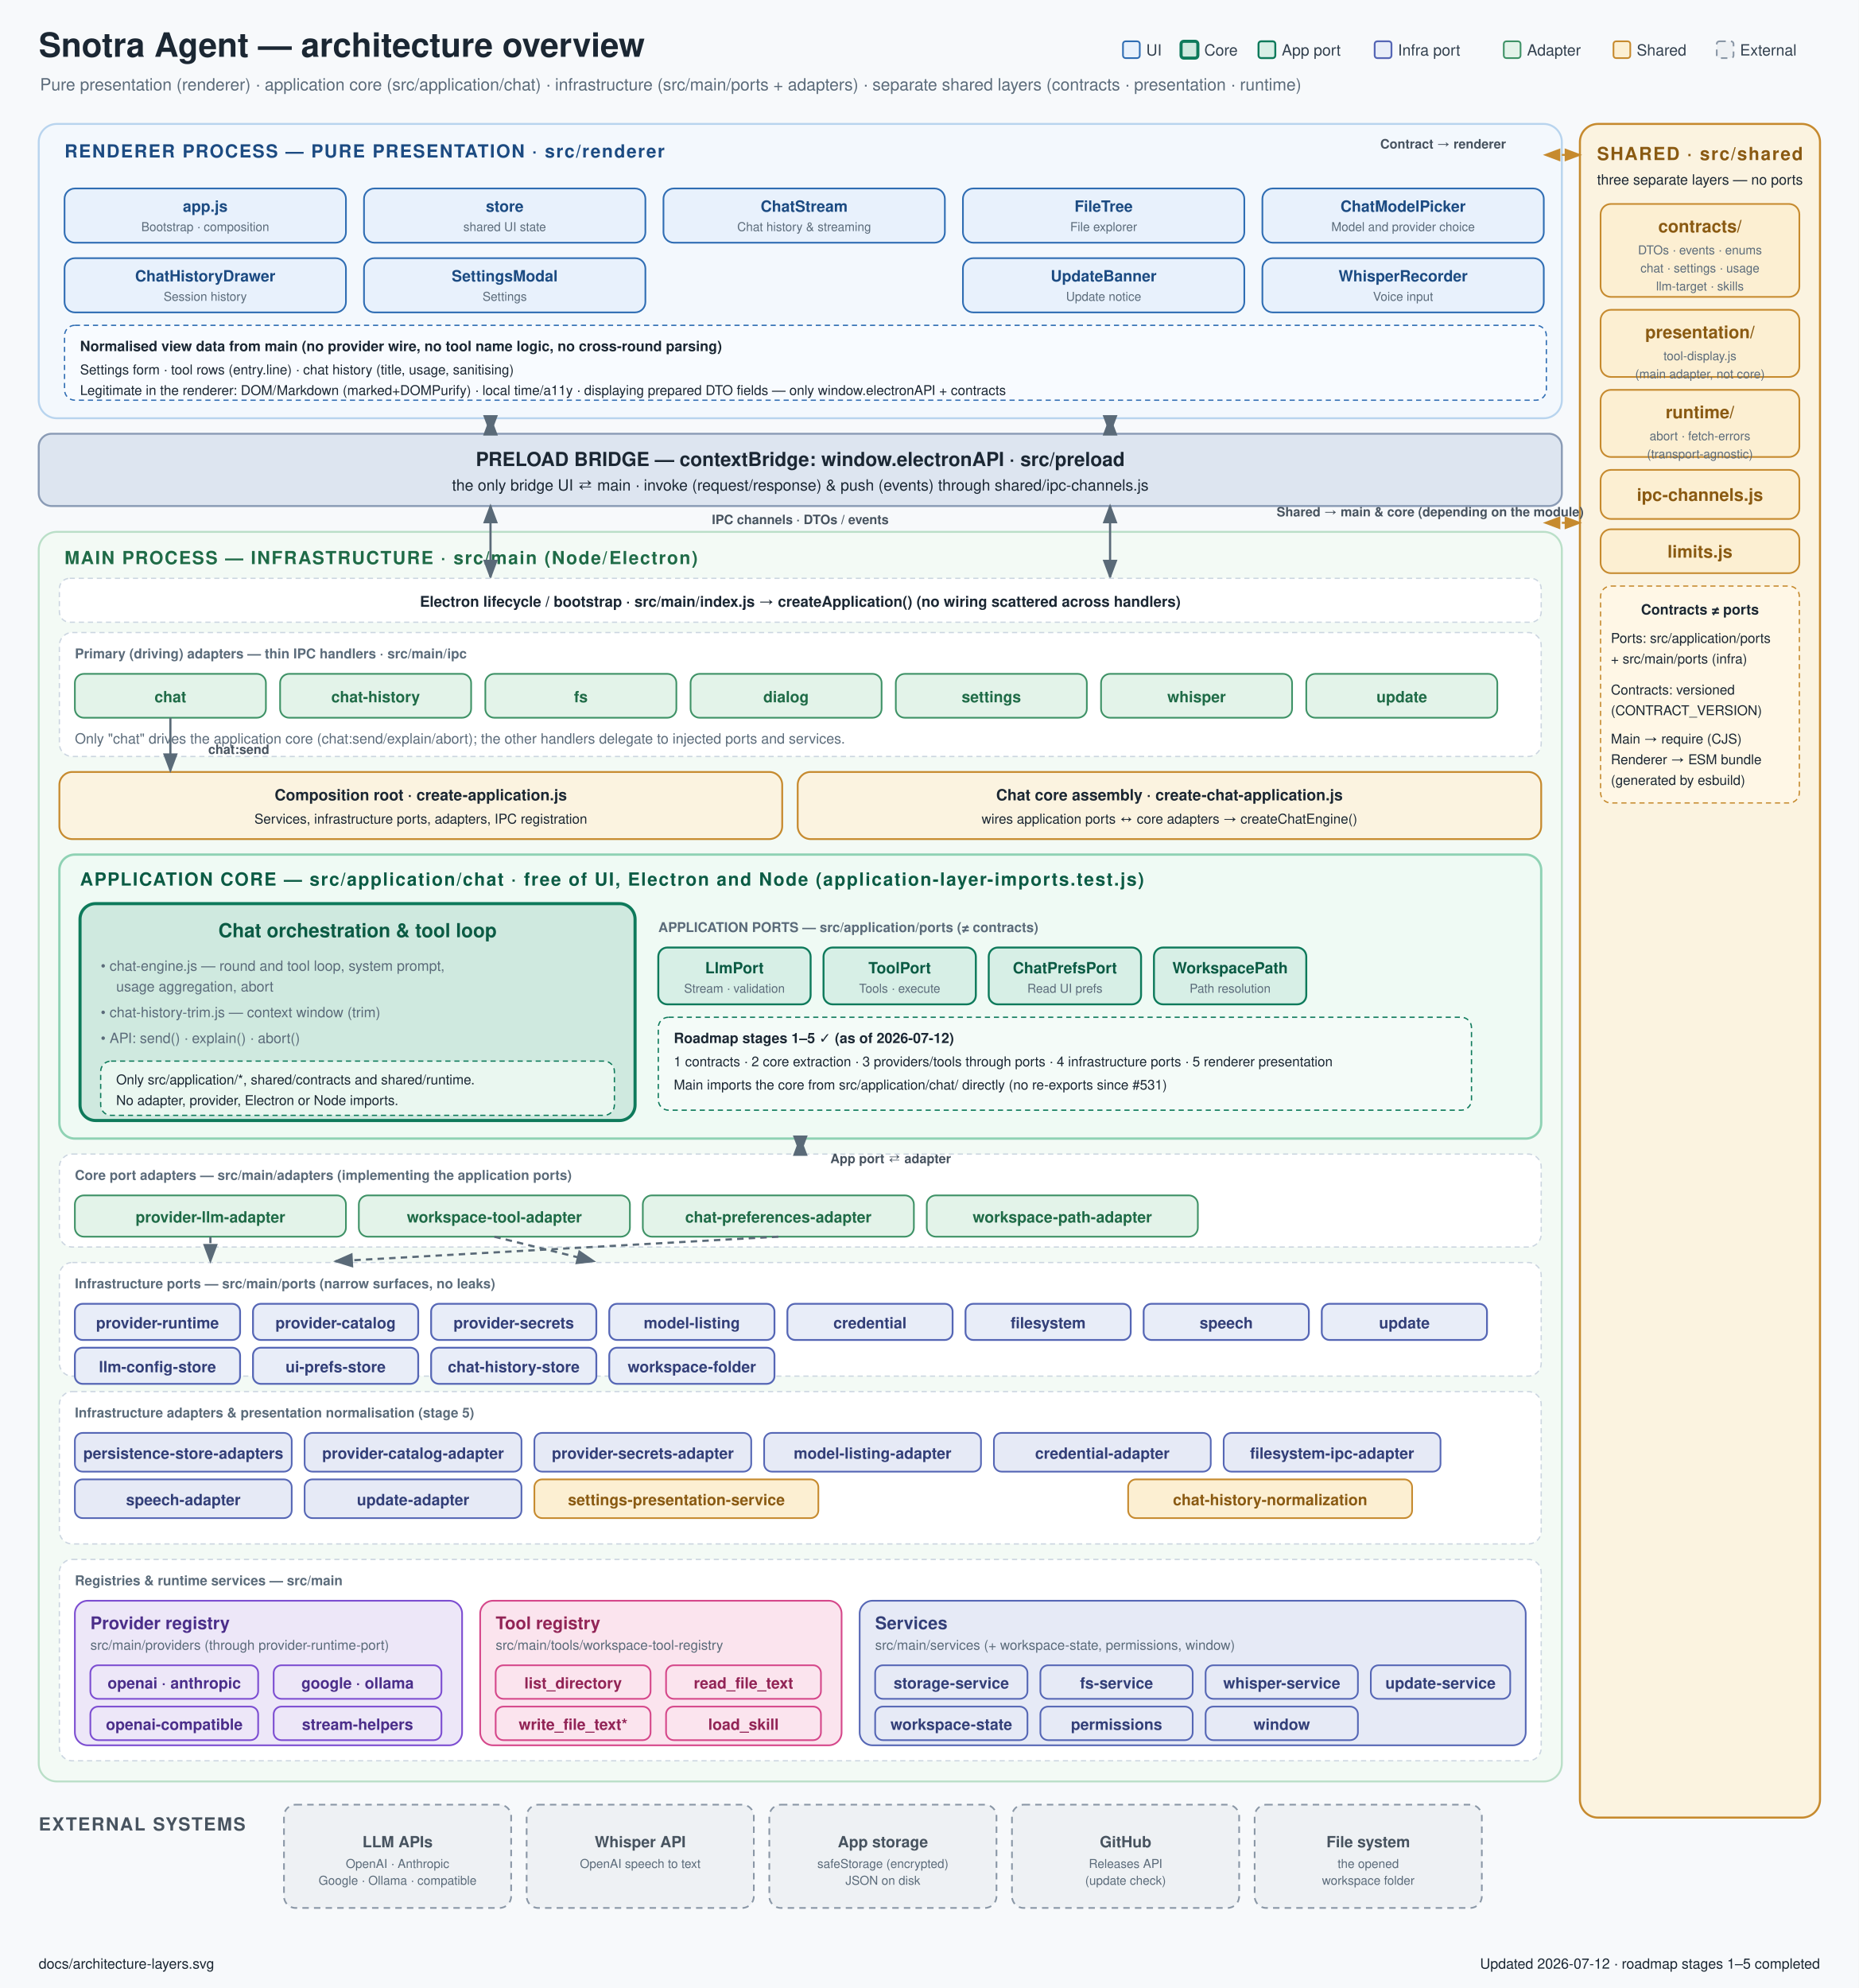
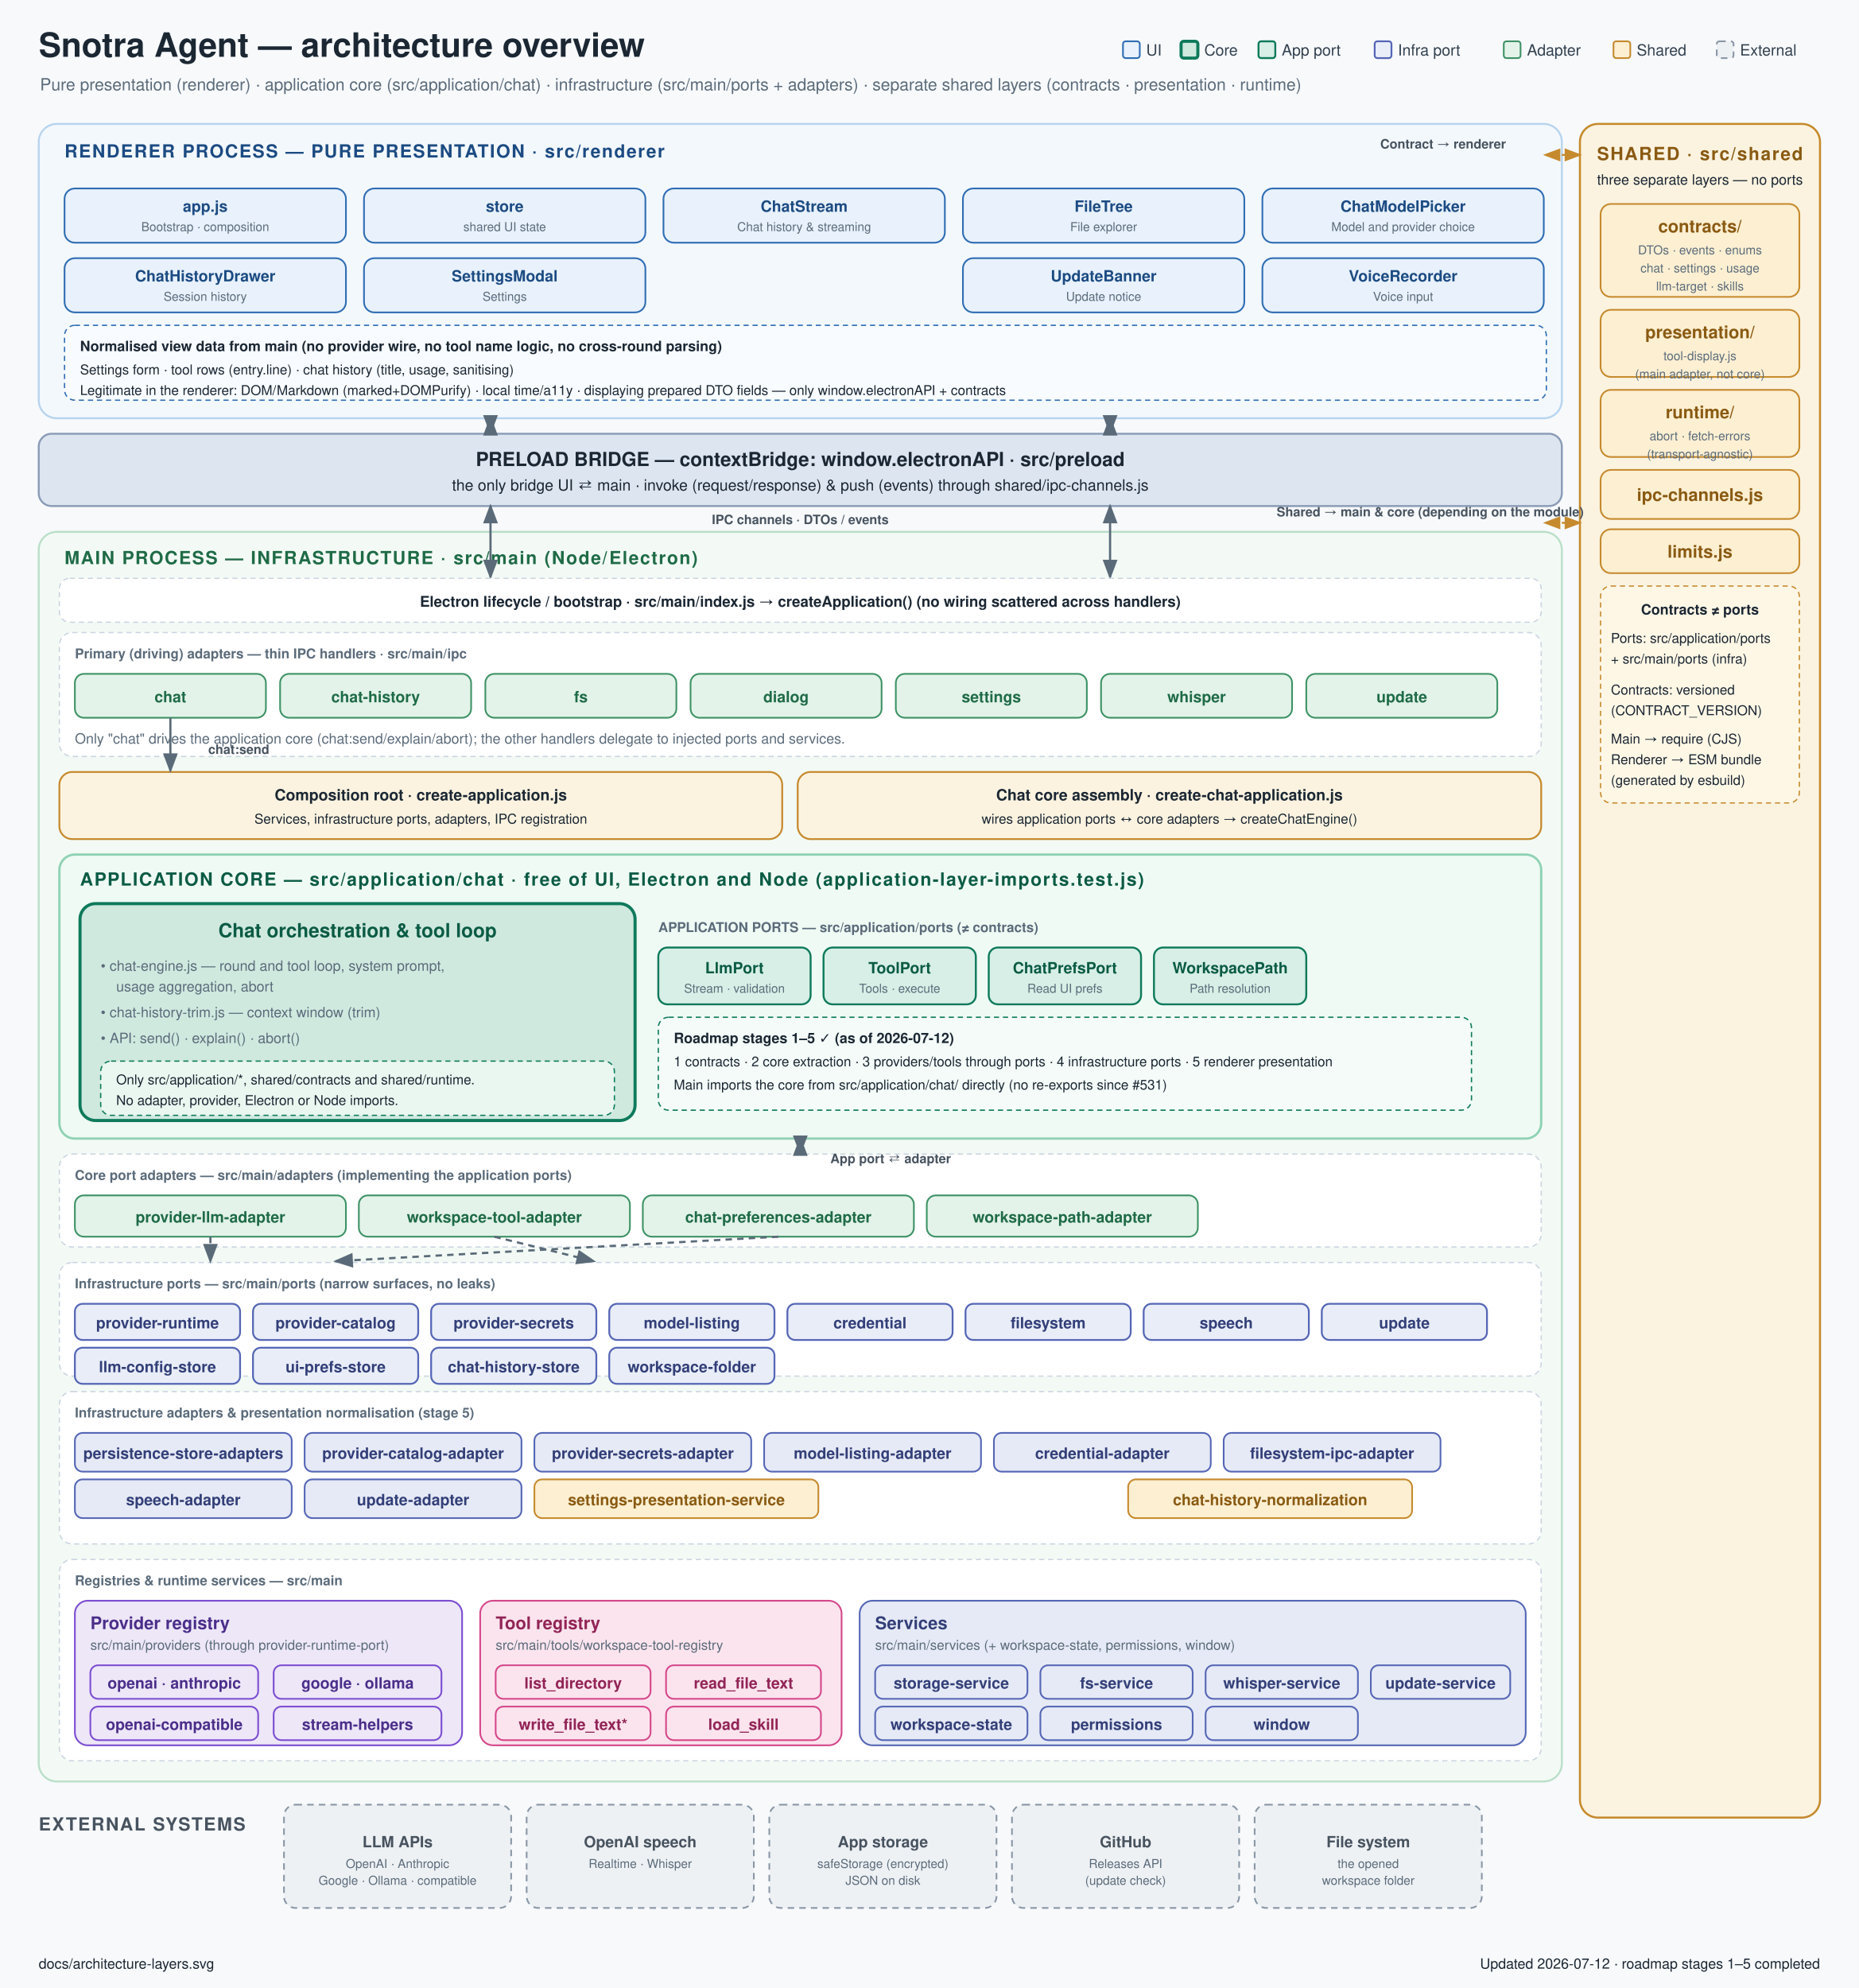
<svg xmlns="http://www.w3.org/2000/svg" viewBox="0 0 1440 1540" width="1440" height="1540" role="img" aria-labelledby="title desc" font-family="'Segoe UI', Helvetica, Arial, sans-serif">
  <defs>
    <marker id="ah" viewBox="0 0 8 6" markerWidth="9" markerHeight="7" refX="7" refY="3" orient="auto-start-reverse">
      <path d="M0,0 L8,3 L0,6 Z" fill="#5a6a78" />
    </marker>
    <marker id="ahc" viewBox="0 0 8 6" markerWidth="9" markerHeight="7" refX="7" refY="3" orient="auto-start-reverse">
      <path d="M0,0 L8,3 L0,6 Z" fill="#c68a2e" />
    </marker>
    <style>
      text{fill:#1b2733}
      .t-title{font-size:26px;font-weight:700}
      .t-sub{font-size:13px;fill:#5b6b7a}
      .zlabel{font-size:14px;font-weight:700;letter-spacing:1px}
      .btitle{font-size:13.5px;font-weight:700}
      .bsub{font-size:10.5px;fill:#5b6b7a}
      .chip{font-size:12px;font-weight:600;text-anchor:middle}
      .chipsub{font-size:9.5px;fill:#5b6b7a;text-anchor:middle}
      .note{font-size:11px;fill:#5b6b7a}
      .arrlbl{font-size:10px;fill:#47535f;font-weight:600;text-anchor:middle}
      .legend{font-size:12px;fill:#33414f}
      .tt-ui{fill:#1c4b82}.tt-hand{fill:#1f6b47}.tt-prov{fill:#4b2e8a}
      .tt-tool{fill:#922456}.tt-svc{fill:#333f78}.tt-ext{fill:#47535f}
      .tt-core{fill:#0b5b44}.tt-contract{fill:#8a5a12}
      rect.ui{fill:#e8f1fc;stroke:#2f6db3;stroke-width:1.3}
      rect.hand{fill:#e3f3e9;stroke:#3e9266;stroke-width:1.3}
      rect.prov{fill:#ede7f8;stroke:#7c4dd1;stroke-width:1.3}
      rect.tool{fill:#fbe4ee;stroke:#d5478a;stroke-width:1.3}
      rect.svc{fill:#e6eaf6;stroke:#5566b5;stroke-width:1.3}
      rect.ext{fill:#eef1f4;stroke:#8a97a6;stroke-width:1.3;stroke-dasharray:5 4}
      rect.core{fill:#cfe9df;stroke:#0e7a5b;stroke-width:2.4}
      rect.port{fill:#d7efe6;stroke:#0e7a5b;stroke-width:1.5}
      rect.iport{fill:#e8edf8;stroke:#5566b5;stroke-width:1.4}
      rect.contract{fill:#fcefd2;stroke:#c68a2e;stroke-width:1.3}
      rect.zone-ui{fill:#f3f8fd;stroke:#b8d4ee;stroke-width:1.5}
      rect.zone-core{fill:#effaf4;stroke:#8fd2b4;stroke-width:1.8}
      rect.zone-main{fill:#f3faf5;stroke:#badfc8;stroke-width:1.5}
      rect.subbox{fill:#ffffff;stroke:#cbd5e0;stroke-width:1;stroke-dasharray:4 3}
      rect.preload{fill:#dde5f0;stroke:#8a9bb5;stroke-width:1.5}
      rect.comp{fill:#fbf3e0;stroke:#c68a2e;stroke-width:1.4}
      rect.spine{fill:#fbf3e0;stroke:#c68a2e;stroke-width:1.6}
      .flow{stroke:#5a6a78;stroke-width:1.7;fill:none}
      .cflow{stroke:#c68a2e;stroke-width:1.5;fill:none;stroke-dasharray:5 4}
    </style>
  </defs>
  <rect x="0" y="0" width="1440" height="1540" fill="#f7f9fb" />
  <text class="t-title" x="30" y="44">Snotra Agent — architecture overview</text>
  <text class="t-sub" x="31" y="70">Pure presentation (renderer) · application core (src/application/chat) · infrastructure (src/main/ports + adapters) · separate shared layers (contracts · presentation · runtime)</text>
  <g>
    <rect class="ui" x="870" y="32" width="13" height="13" rx="2" />
    <text class="legend" x="888" y="43">UI</text>
    <rect class="core" x="915" y="32" width="13" height="13" rx="2" />
    <text class="legend" x="933" y="43">Core</text>
    <rect class="port" x="975" y="32" width="13" height="13" rx="2" />
    <text class="legend" x="993" y="43">App port</text>
    <rect class="iport" x="1065" y="32" width="13" height="13" rx="2" />
    <text class="legend" x="1083" y="43">Infra port</text>
    <rect class="hand" x="1165" y="32" width="13" height="13" rx="2" />
    <text class="legend" x="1183" y="43">Adapter</text>
    <rect class="contract" x="1250" y="32" width="13" height="13" rx="2" />
    <text class="legend" x="1268" y="43">Shared</text>
    <rect class="ext" x="1330" y="32" width="13" height="13" rx="2" />
    <text class="legend" x="1348" y="43">External</text>
  </g>
  <rect class="zone-ui" x="30" y="96" width="1180" height="228" rx="14" />
  <text class="zlabel tt-ui" x="50" y="122">RENDERER PROCESS — PURE PRESENTATION · src/renderer</text>
  <g>
    <rect class="ui" x="50" y="146" width="218" height="42" rx="8" />
    <text class="chip tt-ui" x="159" y="164">app.js</text>
    <text class="chipsub" x="159" y="179">Bootstrap · composition</text>
    <rect class="ui" x="282" y="146" width="218" height="42" rx="8" />
    <text class="chip tt-ui" x="391" y="164">store</text>
    <text class="chipsub" x="391" y="179">shared UI state</text>
    <rect class="ui" x="514" y="146" width="218" height="42" rx="8" />
    <text class="chip tt-ui" x="623" y="164">ChatStream</text>
    <text class="chipsub" x="623" y="179">Chat history &amp; streaming</text>
    <rect class="ui" x="746" y="146" width="218" height="42" rx="8" />
    <text class="chip tt-ui" x="855" y="164">FileTree</text>
    <text class="chipsub" x="855" y="179">File explorer</text>
    <rect class="ui" x="978" y="146" width="218" height="42" rx="8" />
    <text class="chip tt-ui" x="1087" y="164">ChatModelPicker</text>
    <text class="chipsub" x="1087" y="179">Model and provider choice</text>
  </g>
  <g>
    <rect class="ui" x="50" y="200" width="218" height="42" rx="8" />
    <text class="chip tt-ui" x="159" y="218">ChatHistoryDrawer</text>
    <text class="chipsub" x="159" y="233">Session history</text>
    <rect class="ui" x="282" y="200" width="218" height="42" rx="8" />
    <text class="chip tt-ui" x="391" y="218">SettingsModal</text>
    <text class="chipsub" x="391" y="233">Settings</text>
    <rect class="ui" x="746" y="200" width="218" height="42" rx="8" />
    <text class="chip tt-ui" x="855" y="218">UpdateBanner</text>
    <text class="chipsub" x="855" y="233">Update notice</text>
    <rect class="ui" x="978" y="200" width="218" height="42" rx="8" />
-     <text class="chip tt-ui" x="1087" y="218">WhisperRecorder</text>
+     <text class="chip tt-ui" x="1087" y="218">VoiceRecorder</text>
    <text class="chipsub" x="1087" y="233">Voice input</text>
  </g>
  <rect x="50" y="252" width="1148" height="58" rx="8" fill="#f8fbff" stroke="#2f6db3" stroke-width="1" stroke-dasharray="4 3" />
  <text x="62" y="272" font-size="11" font-weight="700" fill="#1c4b82">Normalised view data from main (no provider wire, no tool name logic, no cross-round parsing)</text>
  <text x="62" y="290" font-size="10.5" fill="#475569">Settings form · tool rows (entry.line) · chat history (title, usage, sanitising)</text>
  <text x="62" y="306" font-size="10.5" fill="#475569">Legitimate in the renderer: DOM/Markdown (marked+DOMPurify) · local time/a11y · displaying prepared DTO fields — only window.electronAPI + contracts</text>
  <rect class="preload" x="30" y="336" width="1180" height="56" rx="10" />
  <text x="620" y="361" text-anchor="middle" font-size="15" font-weight="700" fill="#1e2b3d">PRELOAD BRIDGE — contextBridge: window.electronAPI · src/preload</text>
  <text x="620" y="380" text-anchor="middle" font-size="12" fill="#475569">the only bridge UI ⇄ main · invoke (request/response) &amp; push (events) through shared/ipc-channels.js</text>
  <line class="flow" x1="380" y1="324" x2="380" y2="335" marker-end="url(#ah)" marker-start="url(#ah)" />
  <line class="flow" x1="860" y1="324" x2="860" y2="335" marker-end="url(#ah)" marker-start="url(#ah)" />
  <rect class="zone-main" x="30" y="412" width="1180" height="968" rx="14" />
  <text class="zlabel tt-hand" x="50" y="437">MAIN PROCESS — INFRASTRUCTURE · src/main (Node/Electron)</text>
  <line class="flow" x1="380" y1="392" x2="380" y2="447" marker-end="url(#ah)" marker-start="url(#ah)" />
  <line class="flow" x1="860" y1="392" x2="860" y2="447" marker-end="url(#ah)" marker-start="url(#ah)" />
  <text class="arrlbl" x="620" y="406">IPC channels · DTOs / events</text>
  <rect class="subbox" x="46" y="448" width="1148" height="34" rx="8" />
  <text x="620" y="470" text-anchor="middle" font-size="11.5" font-weight="700" fill="#47535f">Electron lifecycle / bootstrap · src/main/index.js → createApplication() (no wiring scattered across handlers)</text>
  <rect class="subbox" x="46" y="490" width="1148" height="96" rx="10" />
  <text class="bsub" x="58" y="510" font-weight="700" fill="#1f6b47">Primary (driving) adapters — thin IPC handlers · src/main/ipc</text>
  <g>
    <rect class="hand" x="58" y="522" width="148" height="34" rx="7" />
    <text class="chip tt-hand" x="132" y="544">chat</text>
    <rect class="hand" x="217" y="522" width="148" height="34" rx="7" />
    <text class="chip tt-hand" x="291" y="544">chat-history</text>
    <rect class="hand" x="376" y="522" width="148" height="34" rx="7" />
    <text class="chip tt-hand" x="450" y="544">fs</text>
    <rect class="hand" x="535" y="522" width="148" height="34" rx="7" />
    <text class="chip tt-hand" x="609" y="544">dialog</text>
    <rect class="hand" x="694" y="522" width="148" height="34" rx="7" />
    <text class="chip tt-hand" x="768" y="544">settings</text>
    <rect class="hand" x="853" y="522" width="148" height="34" rx="7" />
    <text class="chip tt-hand" x="927" y="544">whisper</text>
    <rect class="hand" x="1012" y="522" width="148" height="34" rx="7" />
    <text class="chip tt-hand" x="1086" y="544">update</text>
  </g>
  <text class="note" x="58" y="576">Only "chat" drives the application core (chat:send/explain/abort); the other handlers delegate to injected ports and services.</text>
  <rect class="comp" x="46" y="598" width="560" height="52" rx="10" />
  <text x="326" y="620" text-anchor="middle" font-size="12" font-weight="700" fill="#8a5a12">Composition root · create-application.js</text>
  <text x="326" y="638" text-anchor="middle" font-size="10.5" fill="#8a5a12">Services, infrastructure ports, adapters, IPC registration</text>
  <rect class="comp" x="618" y="598" width="576" height="52" rx="10" />
  <text x="906" y="620" text-anchor="middle" font-size="12" font-weight="700" fill="#8a5a12">Chat core assembly · create-chat-application.js</text>
  <text x="906" y="638" text-anchor="middle" font-size="10.5" fill="#8a5a12">wires application ports ↔ core adapters → createChatEngine()</text>
  <line class="flow" x1="132" y1="556" x2="132" y2="597" marker-end="url(#ah)" />
  <text class="arrlbl" x="185" y="584">chat:send</text>
  <rect class="zone-core" x="46" y="662" width="1148" height="220" rx="12" />
  <text class="zlabel tt-core" x="62" y="686">APPLICATION CORE — src/application/chat · free of UI, Electron and Node (application-layer-imports.test.js)</text>
  <rect class="core" x="62" y="700" width="430" height="168" rx="12" />
  <text x="277" y="726" text-anchor="middle" font-size="15" font-weight="700" class="tt-core">Chat orchestration &amp; tool loop</text>
  <text class="note" x="78" y="752" fill="#204b3d">• chat-engine.js — round and tool loop, system prompt,</text>
  <text class="note" x="90" y="768" fill="#204b3d">usage aggregation, abort</text>
  <text class="note" x="78" y="788" fill="#204b3d">• chat-history-trim.js — context window (trim)</text>
  <text class="note" x="78" y="808" fill="#204b3d">• API: send() · explain() · abort()</text>
  <rect x="78" y="822" width="398" height="42" rx="8" fill="#eaf7f0" stroke="#0e7a5b" stroke-width="1" stroke-dasharray="4 3" />
  <text x="90" y="840" font-size="10.5" fill="#356b58">Only src/application/*, shared/contracts and shared/runtime.</text>
  <text x="90" y="856" font-size="10.5" fill="#356b58">No adapter, provider, Electron or Node imports.</text>
  <text class="bsub" x="510" y="722" font-weight="700" fill="#0b5b44">APPLICATION PORTS — src/application/ports (≠ contracts)</text>
  <g>
    <rect class="port" x="510" y="734" width="118" height="44" rx="7" />
    <text class="chip tt-core" x="569" y="754">LlmPort</text>
    <text class="chipsub" x="569" y="769">Stream · validation</text>
    <rect class="port" x="638" y="734" width="118" height="44" rx="7" />
    <text class="chip tt-core" x="697" y="754">ToolPort</text>
    <text class="chipsub" x="697" y="769">Tools · execute</text>
    <rect class="port" x="766" y="734" width="118" height="44" rx="7" />
    <text class="chip tt-core" x="825" y="754">ChatPrefsPort</text>
    <text class="chipsub" x="825" y="769">Read UI prefs</text>
    <rect class="port" x="894" y="734" width="118" height="44" rx="7" />
    <text class="chip tt-core" x="953" y="754">WorkspacePath</text>
    <text class="chipsub" x="953" y="769">Path resolution</text>
  </g>
  <rect x="510" y="788" width="630" height="72" rx="8" fill="#f4fbf8" stroke="#0e7a5b" stroke-width="1" stroke-dasharray="4 3" />
  <text x="522" y="808" font-size="11" font-weight="700" fill="#0b5b44">Roadmap stages 1–5 ✓ (as of 2026-07-12)</text>
  <text x="522" y="826" font-size="10.5" fill="#356b58">1 contracts · 2 core extraction · 3 providers/tools through ports · 4 infrastructure ports · 5 renderer presentation</text>
  <text x="522" y="844" font-size="10.5" fill="#356b58">Main imports the core from src/application/chat/ directly (no re-exports since #531)</text>
  <rect class="subbox" x="46" y="894" width="1148" height="72" rx="10" />
  <text class="bsub" x="58" y="914" font-weight="700" fill="#1f6b47">Core port adapters — src/main/adapters (implementing the application ports)</text>
  <g>
    <rect class="hand" x="58" y="926" width="210" height="32" rx="7" />
    <text class="chip tt-hand" x="163" y="947">provider-llm-adapter</text>
    <rect class="hand" x="278" y="926" width="210" height="32" rx="7" />
    <text class="chip tt-hand" x="383" y="947">workspace-tool-adapter</text>
    <rect class="hand" x="498" y="926" width="210" height="32" rx="7" />
    <text class="chip tt-hand" x="603" y="947">chat-preferences-adapter</text>
    <rect class="hand" x="718" y="926" width="210" height="32" rx="7" />
    <text class="chip tt-hand" x="823" y="947">workspace-path-adapter</text>
  </g>
  <line class="flow" x1="620" y1="882" x2="620" y2="893" marker-end="url(#ah)" marker-start="url(#ah)" />
  <text class="arrlbl" x="690" y="901">App port ⇄ adapter</text>
  <rect class="subbox" x="46" y="978" width="1148" height="88" rx="10" />
  <text class="bsub" x="58" y="998" font-weight="700" fill="#333f78">Infrastructure ports — src/main/ports (narrow surfaces, no leaks)</text>
  <g>
    <rect class="iport" x="58" y="1010" width="128" height="28" rx="6" />
    <text class="chip tt-svc" x="122" y="1029">provider-runtime</text>
    <rect class="iport" x="196" y="1010" width="128" height="28" rx="6" />
    <text class="chip tt-svc" x="260" y="1029">provider-catalog</text>
    <rect class="iport" x="334" y="1010" width="128" height="28" rx="6" />
    <text class="chip tt-svc" x="398" y="1029">provider-secrets</text>
    <rect class="iport" x="472" y="1010" width="128" height="28" rx="6" />
    <text class="chip tt-svc" x="536" y="1029">model-listing</text>
    <rect class="iport" x="610" y="1010" width="128" height="28" rx="6" />
    <text class="chip tt-svc" x="674" y="1029">credential</text>
    <rect class="iport" x="748" y="1010" width="128" height="28" rx="6" />
    <text class="chip tt-svc" x="812" y="1029">filesystem</text>
    <rect class="iport" x="886" y="1010" width="128" height="28" rx="6" />
    <text class="chip tt-svc" x="950" y="1029">speech</text>
    <rect class="iport" x="1024" y="1010" width="128" height="28" rx="6" />
    <text class="chip tt-svc" x="1088" y="1029">update</text>
  </g>
  <g>
    <rect class="iport" x="58" y="1044" width="128" height="28" rx="6" />
    <text class="chip tt-svc" x="122" y="1063">llm-config-store</text>
    <rect class="iport" x="196" y="1044" width="128" height="28" rx="6" />
    <text class="chip tt-svc" x="260" y="1063">ui-prefs-store</text>
    <rect class="iport" x="334" y="1044" width="128" height="28" rx="6" />
    <text class="chip tt-svc" x="398" y="1063">chat-history-store</text>
    <rect class="iport" x="472" y="1044" width="128" height="28" rx="6" />
    <text class="chip tt-svc" x="536" y="1063">workspace-folder</text>
  </g>
  <rect class="subbox" x="46" y="1078" width="1148" height="118" rx="10" />
  <text class="bsub" x="58" y="1098" font-weight="700" fill="#333f78">Infrastructure adapters &amp; presentation normalisation (stage 5)</text>
  <g>
    <rect class="svc" x="58" y="1110" width="168" height="30" rx="6" />
    <text class="chip tt-svc" x="142" y="1130">persistence-store-adapters</text>
    <rect class="svc" x="236" y="1110" width="168" height="30" rx="6" />
    <text class="chip tt-svc" x="320" y="1130">provider-catalog-adapter</text>
    <rect class="svc" x="414" y="1110" width="168" height="30" rx="6" />
    <text class="chip tt-svc" x="498" y="1130">provider-secrets-adapter</text>
    <rect class="svc" x="592" y="1110" width="168" height="30" rx="6" />
    <text class="chip tt-svc" x="676" y="1130">model-listing-adapter</text>
    <rect class="svc" x="770" y="1110" width="168" height="30" rx="6" />
    <text class="chip tt-svc" x="854" y="1130">credential-adapter</text>
    <rect class="svc" x="948" y="1110" width="168" height="30" rx="6" />
    <text class="chip tt-svc" x="1032" y="1130">filesystem-ipc-adapter</text>
  </g>
  <g>
    <rect class="svc" x="58" y="1146" width="168" height="30" rx="6" />
    <text class="chip tt-svc" x="142" y="1166">speech-adapter</text>
    <rect class="svc" x="236" y="1146" width="168" height="30" rx="6" />
    <text class="chip tt-svc" x="320" y="1166">update-adapter</text>
    <rect class="contract" x="414" y="1146" width="220" height="30" rx="6" />
    <text class="chip tt-contract" x="524" y="1166">settings-presentation-service</text>
    <rect class="contract" x="874" y="1146" width="220" height="30" rx="6" />
    <text class="chip tt-contract" x="984" y="1166">chat-history-normalization</text>
  </g>
  <rect class="subbox" x="46" y="1208" width="1148" height="156" rx="10" />
  <text class="bsub" x="58" y="1228" font-weight="700" fill="#333f78">Registries &amp; runtime services — src/main</text>
  <rect class="prov" x="58" y="1240" width="300" height="112" rx="10" fill="#f6f2fd" />
  <text class="btitle tt-prov" x="70" y="1262">Provider registry</text>
  <text class="bsub" x="70" y="1278">src/main/providers (through provider-runtime-port)</text>
  <g>
    <rect class="prov" x="70" y="1290" width="130" height="26" rx="6" />
    <text class="chip tt-prov" x="135" y="1308">openai · anthropic</text>
    <rect class="prov" x="212" y="1290" width="130" height="26" rx="6" />
    <text class="chip tt-prov" x="277" y="1308">google · ollama</text>
    <rect class="prov" x="70" y="1322" width="130" height="26" rx="6" />
    <text class="chip tt-prov" x="135" y="1340">openai-compatible</text>
    <rect class="prov" x="212" y="1322" width="130" height="26" rx="6" />
    <text class="chip tt-prov" x="277" y="1340">stream-helpers</text>
  </g>
  <rect class="tool" x="372" y="1240" width="280" height="112" rx="10" fill="#fdf1f6" />
  <text class="btitle tt-tool" x="384" y="1262">Tool registry</text>
  <text class="bsub" x="384" y="1278">src/main/tools/workspace-tool-registry</text>
  <g>
    <rect class="tool" x="384" y="1290" width="120" height="26" rx="6" />
    <text class="chip tt-tool" x="444" y="1308">list_directory</text>
    <rect class="tool" x="516" y="1290" width="120" height="26" rx="6" />
    <text class="chip tt-tool" x="576" y="1308">read_file_text</text>
    <rect class="tool" x="384" y="1322" width="120" height="26" rx="6" />
    <text class="chip tt-tool" x="444" y="1340">write_file_text*</text>
    <rect class="tool" x="516" y="1322" width="120" height="26" rx="6" />
    <text class="chip tt-tool" x="576" y="1340">load_skill</text>
  </g>
  <rect class="svc" x="666" y="1240" width="516" height="112" rx="10" fill="#eef1f8" />
  <text class="btitle tt-svc" x="678" y="1262">Services</text>
  <text class="bsub" x="678" y="1278">src/main/services (+ workspace-state, permissions, window)</text>
  <g>
    <rect class="svc" x="678" y="1290" width="118" height="26" rx="6" />
    <text class="chip tt-svc" x="737" y="1308">storage-service</text>
    <rect class="svc" x="806" y="1290" width="118" height="26" rx="6" />
    <text class="chip tt-svc" x="865" y="1308">fs-service</text>
    <rect class="svc" x="934" y="1290" width="118" height="26" rx="6" />
    <text class="chip tt-svc" x="993" y="1308">whisper-service</text>
    <rect class="svc" x="1062" y="1290" width="108" height="26" rx="6" />
    <text class="chip tt-svc" x="1116" y="1308">update-service</text>
    <rect class="svc" x="678" y="1322" width="118" height="26" rx="6" />
    <text class="chip tt-svc" x="737" y="1340">workspace-state</text>
    <rect class="svc" x="806" y="1322" width="118" height="26" rx="6" />
    <text class="chip tt-svc" x="865" y="1340">permissions</text>
    <rect class="svc" x="934" y="1322" width="118" height="26" rx="6" />
    <text class="chip tt-svc" x="993" y="1340">window</text>
  </g>
  <line class="flow" x1="163" y1="958" x2="163" y2="977" marker-end="url(#ah)" stroke-dasharray="5 4" />
  <line class="flow" x1="383" y1="958" x2="460" y2="977" marker-end="url(#ah)" stroke-dasharray="5 4" />
  <line class="flow" x1="603" y1="958" x2="260" y2="977" marker-end="url(#ah)" stroke-dasharray="5 4" />
  <text class="zlabel tt-ext" x="30" y="1418">EXTERNAL SYSTEMS</text>
  <g>
    <rect class="ext" x="220" y="1398" width="176" height="80" rx="9" />
    <text class="chip tt-ext" x="308" y="1431">LLM APIs</text>
    <text class="chipsub" x="308" y="1447">OpenAI · Anthropic</text>
    <text class="chipsub" x="308" y="1460">Google · Ollama · compatible</text>
    <rect class="ext" x="408" y="1398" width="176" height="80" rx="9" />
-     <text class="chip tt-ext" x="496" y="1431">Whisper API</text>
-     <text class="chipsub" x="496" y="1447">OpenAI speech to text</text>
+     <text class="chip tt-ext" x="496" y="1431">OpenAI speech</text>
+     <text class="chipsub" x="496" y="1447">Realtime · Whisper</text>
    <rect class="ext" x="596" y="1398" width="176" height="80" rx="9" />
    <text class="chip tt-ext" x="684" y="1431">App storage</text>
    <text class="chipsub" x="684" y="1447">safeStorage (encrypted)</text>
    <text class="chipsub" x="684" y="1460">JSON on disk</text>
    <rect class="ext" x="784" y="1398" width="176" height="80" rx="9" />
    <text class="chip tt-ext" x="872" y="1431">GitHub</text>
    <text class="chipsub" x="872" y="1447">Releases API</text>
    <text class="chipsub" x="872" y="1460">(update check)</text>
    <rect class="ext" x="972" y="1398" width="176" height="80" rx="9" />
    <text class="chip tt-ext" x="1060" y="1431">File system</text>
    <text class="chipsub" x="1060" y="1447">the opened</text>
    <text class="chipsub" x="1060" y="1460">workspace folder</text>
  </g>
  <rect class="spine" x="1224" y="96" width="186" height="1312" rx="14" />
  <text x="1317" y="124" text-anchor="middle" class="zlabel tt-contract">SHARED · src/shared</text>
  <text x="1317" y="143" text-anchor="middle" font-size="11" fill="#8a5a12">three separate layers — no ports</text>
  <rect class="contract" x="1240" y="158" width="154" height="72" rx="8" />
  <text class="btitle tt-contract" x="1317" y="180" text-anchor="middle">contracts/</text>
  <text class="chipsub" x="1317" y="197" fill="#8a5a12">DTOs · events · enums</text>
  <text class="chipsub" x="1317" y="211" fill="#8a5a12">chat · settings · usage</text>
  <text class="chipsub" x="1317" y="225" fill="#8a5a12">llm-target · skills</text>
  <rect class="contract" x="1240" y="240" width="154" height="52" rx="8" fill="#fdf6e3" />
  <text class="btitle tt-contract" x="1317" y="262" text-anchor="middle">presentation/</text>
  <text class="chipsub" x="1317" y="279" fill="#8a5a12">tool-display.js</text>
  <text class="chipsub" x="1317" y="293" fill="#8a5a12">(main adapter, not core)</text>
  <rect class="contract" x="1240" y="302" width="154" height="52" rx="8" fill="#eef2ff" />
  <text class="btitle tt-contract" x="1317" y="324" text-anchor="middle">runtime/</text>
  <text class="chipsub" x="1317" y="341" fill="#8a5a12">abort · fetch-errors</text>
  <text class="chipsub" x="1317" y="355" fill="#8a5a12">(transport-agnostic)</text>
  <rect class="contract" x="1240" y="364" width="154" height="38" rx="8" />
  <text class="btitle tt-contract" x="1317" y="388" text-anchor="middle">ipc-channels.js</text>
  <rect class="contract" x="1240" y="410" width="154" height="34" rx="8" />
  <text class="btitle tt-contract" x="1317" y="432" text-anchor="middle">limits.js</text>
  <rect x="1240" y="454" width="154" height="168" rx="8" fill="#fff7e6" stroke="#c68a2e" stroke-width="1" stroke-dasharray="4 3" />
  <text x="1317" y="476" text-anchor="middle" font-size="11" font-weight="700" fill="#8a5a12">Contracts ≠ ports</text>
  <text x="1248" y="498" font-size="10.5" fill="#8a5a12">Ports: src/application/ports</text>
  <text x="1248" y="514" font-size="10.5" fill="#8a5a12">+ src/main/ports (infra)</text>
  <text x="1248" y="538" font-size="10.5" fill="#8a5a12">Contracts: versioned</text>
  <text x="1248" y="554" font-size="10.5" fill="#8a5a12">(CONTRACT_VERSION)</text>
  <text x="1248" y="576" font-size="10.5" fill="#8a5a12">Main → require (CJS)</text>
  <text x="1248" y="592" font-size="10.5" fill="#8a5a12">Renderer → ESM bundle</text>
  <text x="1248" y="608" font-size="10.5" fill="#8a5a12">(generated by esbuild)</text>
  <line class="cflow" x1="1224" y1="120" x2="1197" y2="120" marker-end="url(#ahc)" marker-start="url(#ahc)" />
  <text class="arrlbl" x="1118" y="115" fill="#8a5a12">Contract → renderer</text>
  <line class="cflow" x1="1224" y1="405" x2="1197" y2="405" marker-end="url(#ahc)" marker-start="url(#ahc)" />
  <text class="arrlbl" x="1108" y="400" fill="#8a5a12">Shared → main &amp; core (depending on the module)</text>
  <text x="30" y="1525" font-size="11" fill="#8a97a6">docs/architecture-layers.svg</text>
  <text x="1410" y="1525" text-anchor="end" font-size="11" fill="#8a97a6">Updated 2026-07-12 · roadmap stages 1–5 completed</text>
</svg>
